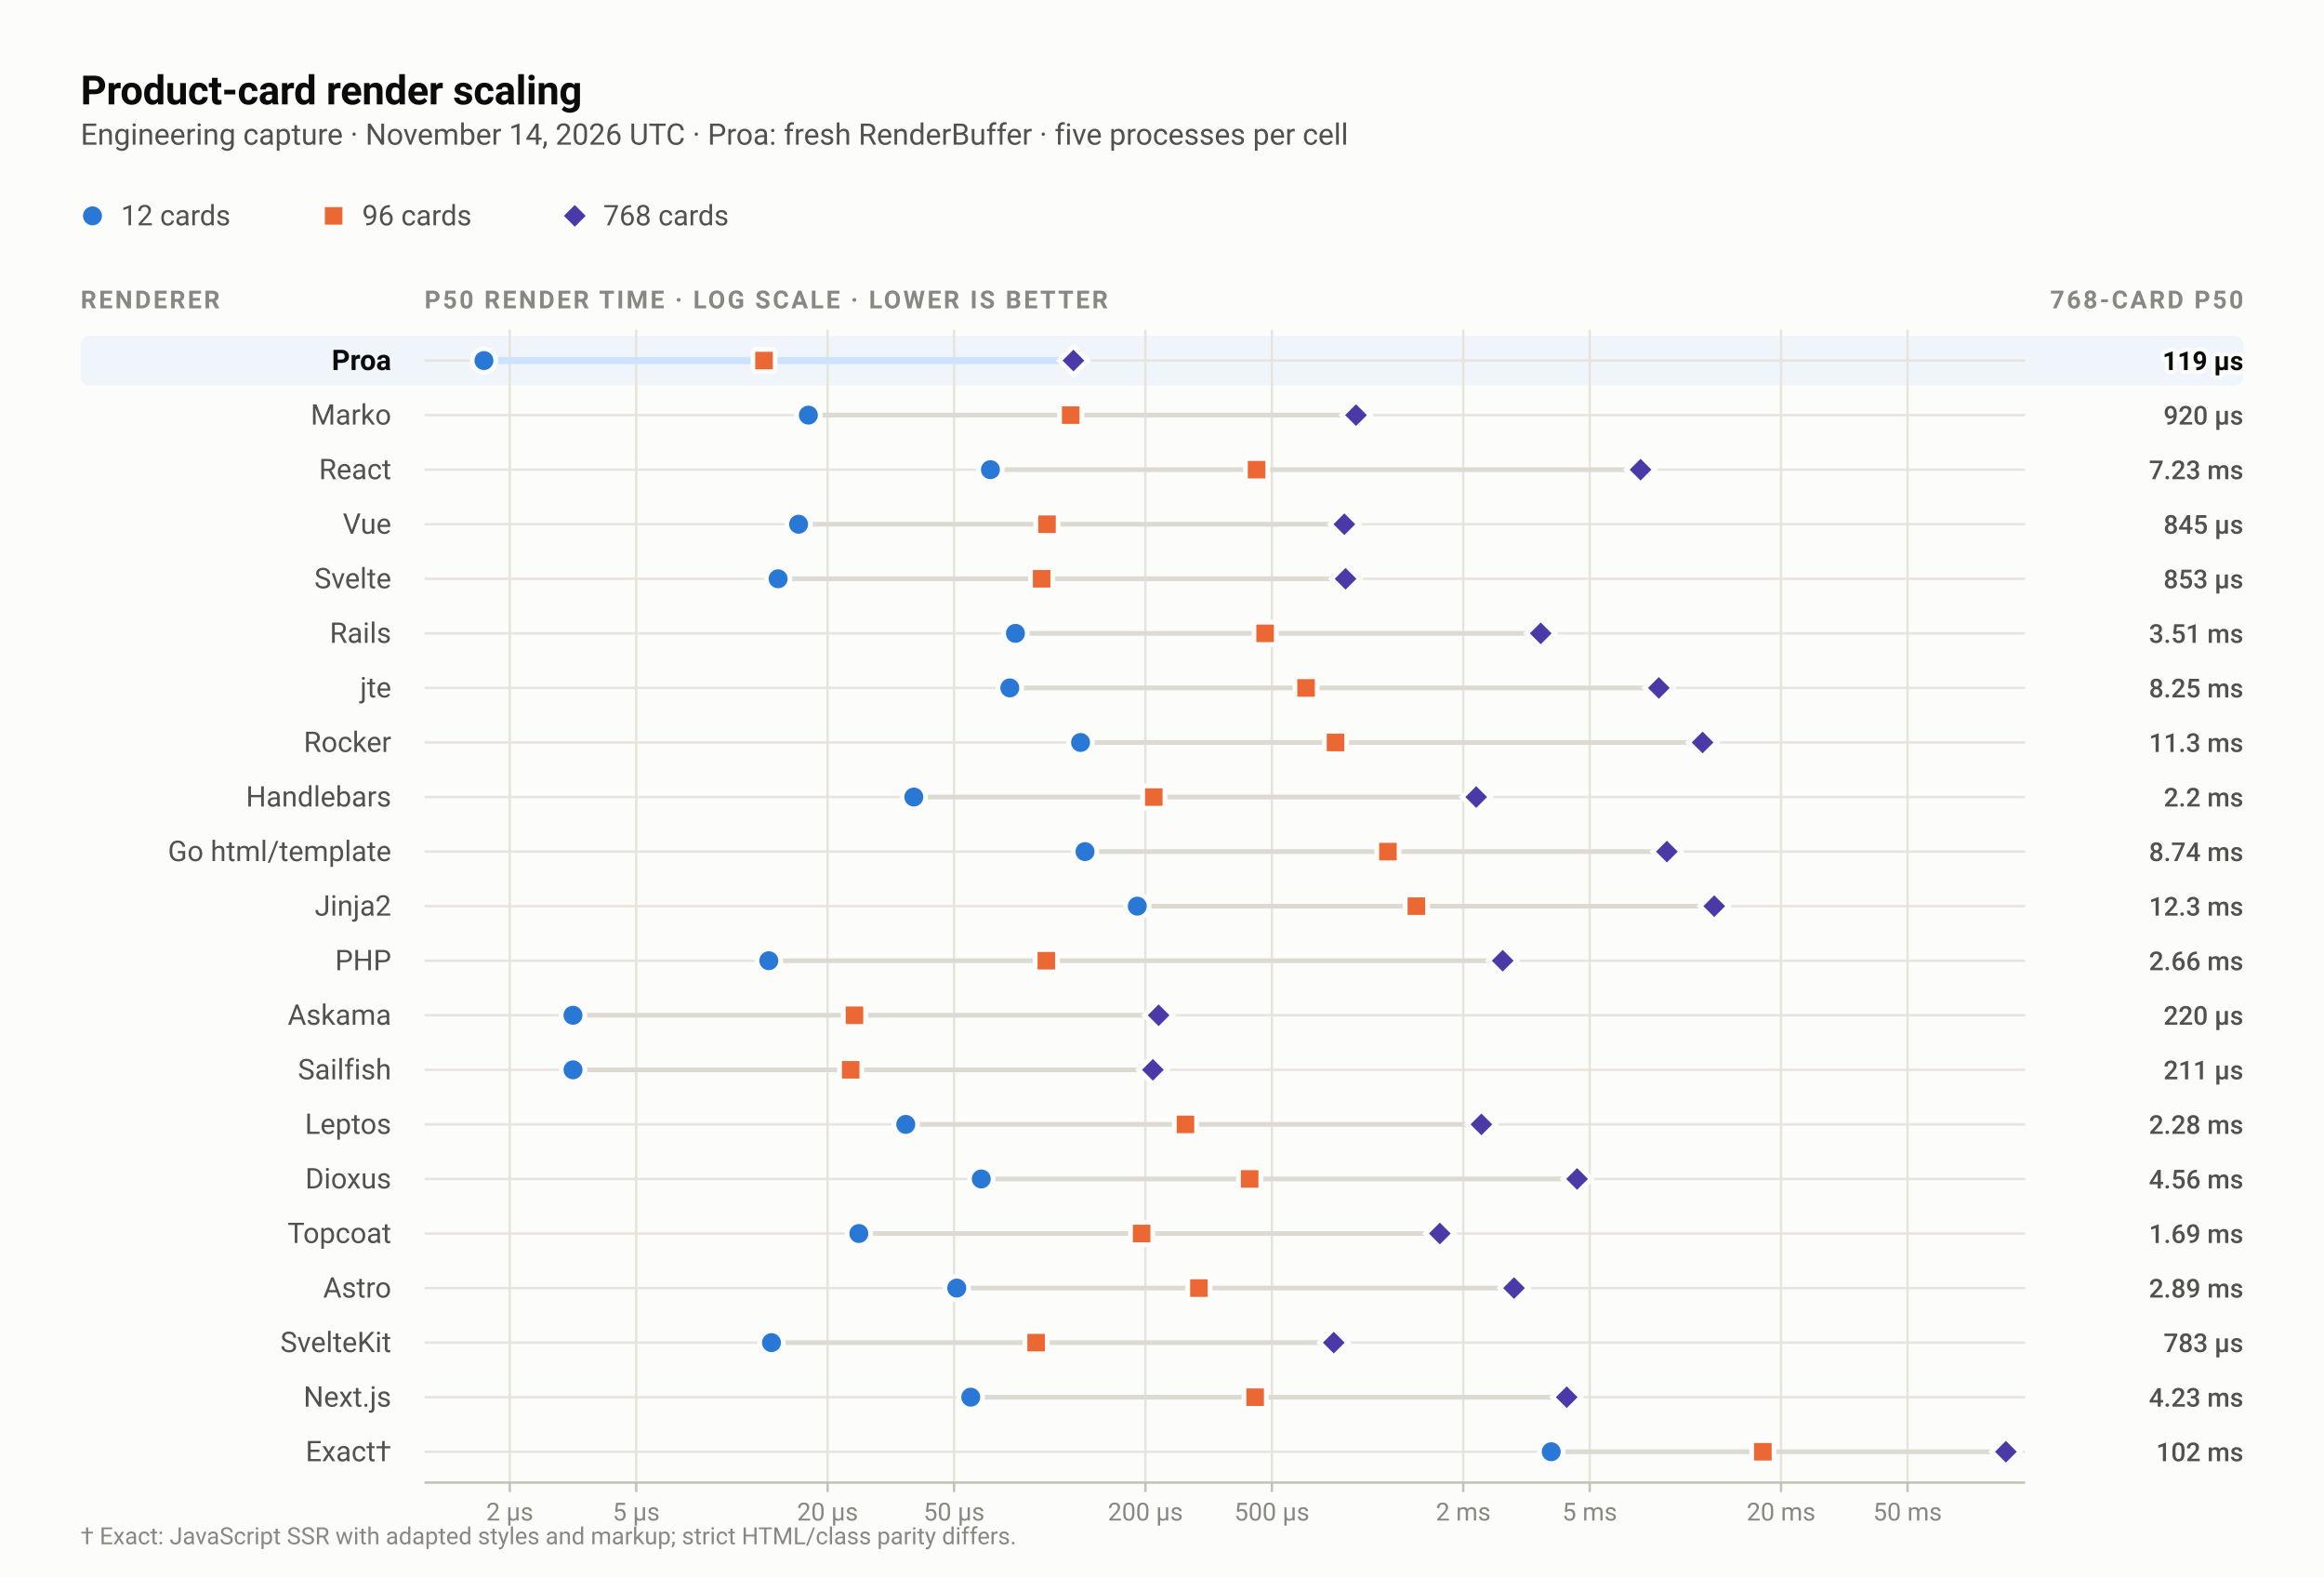
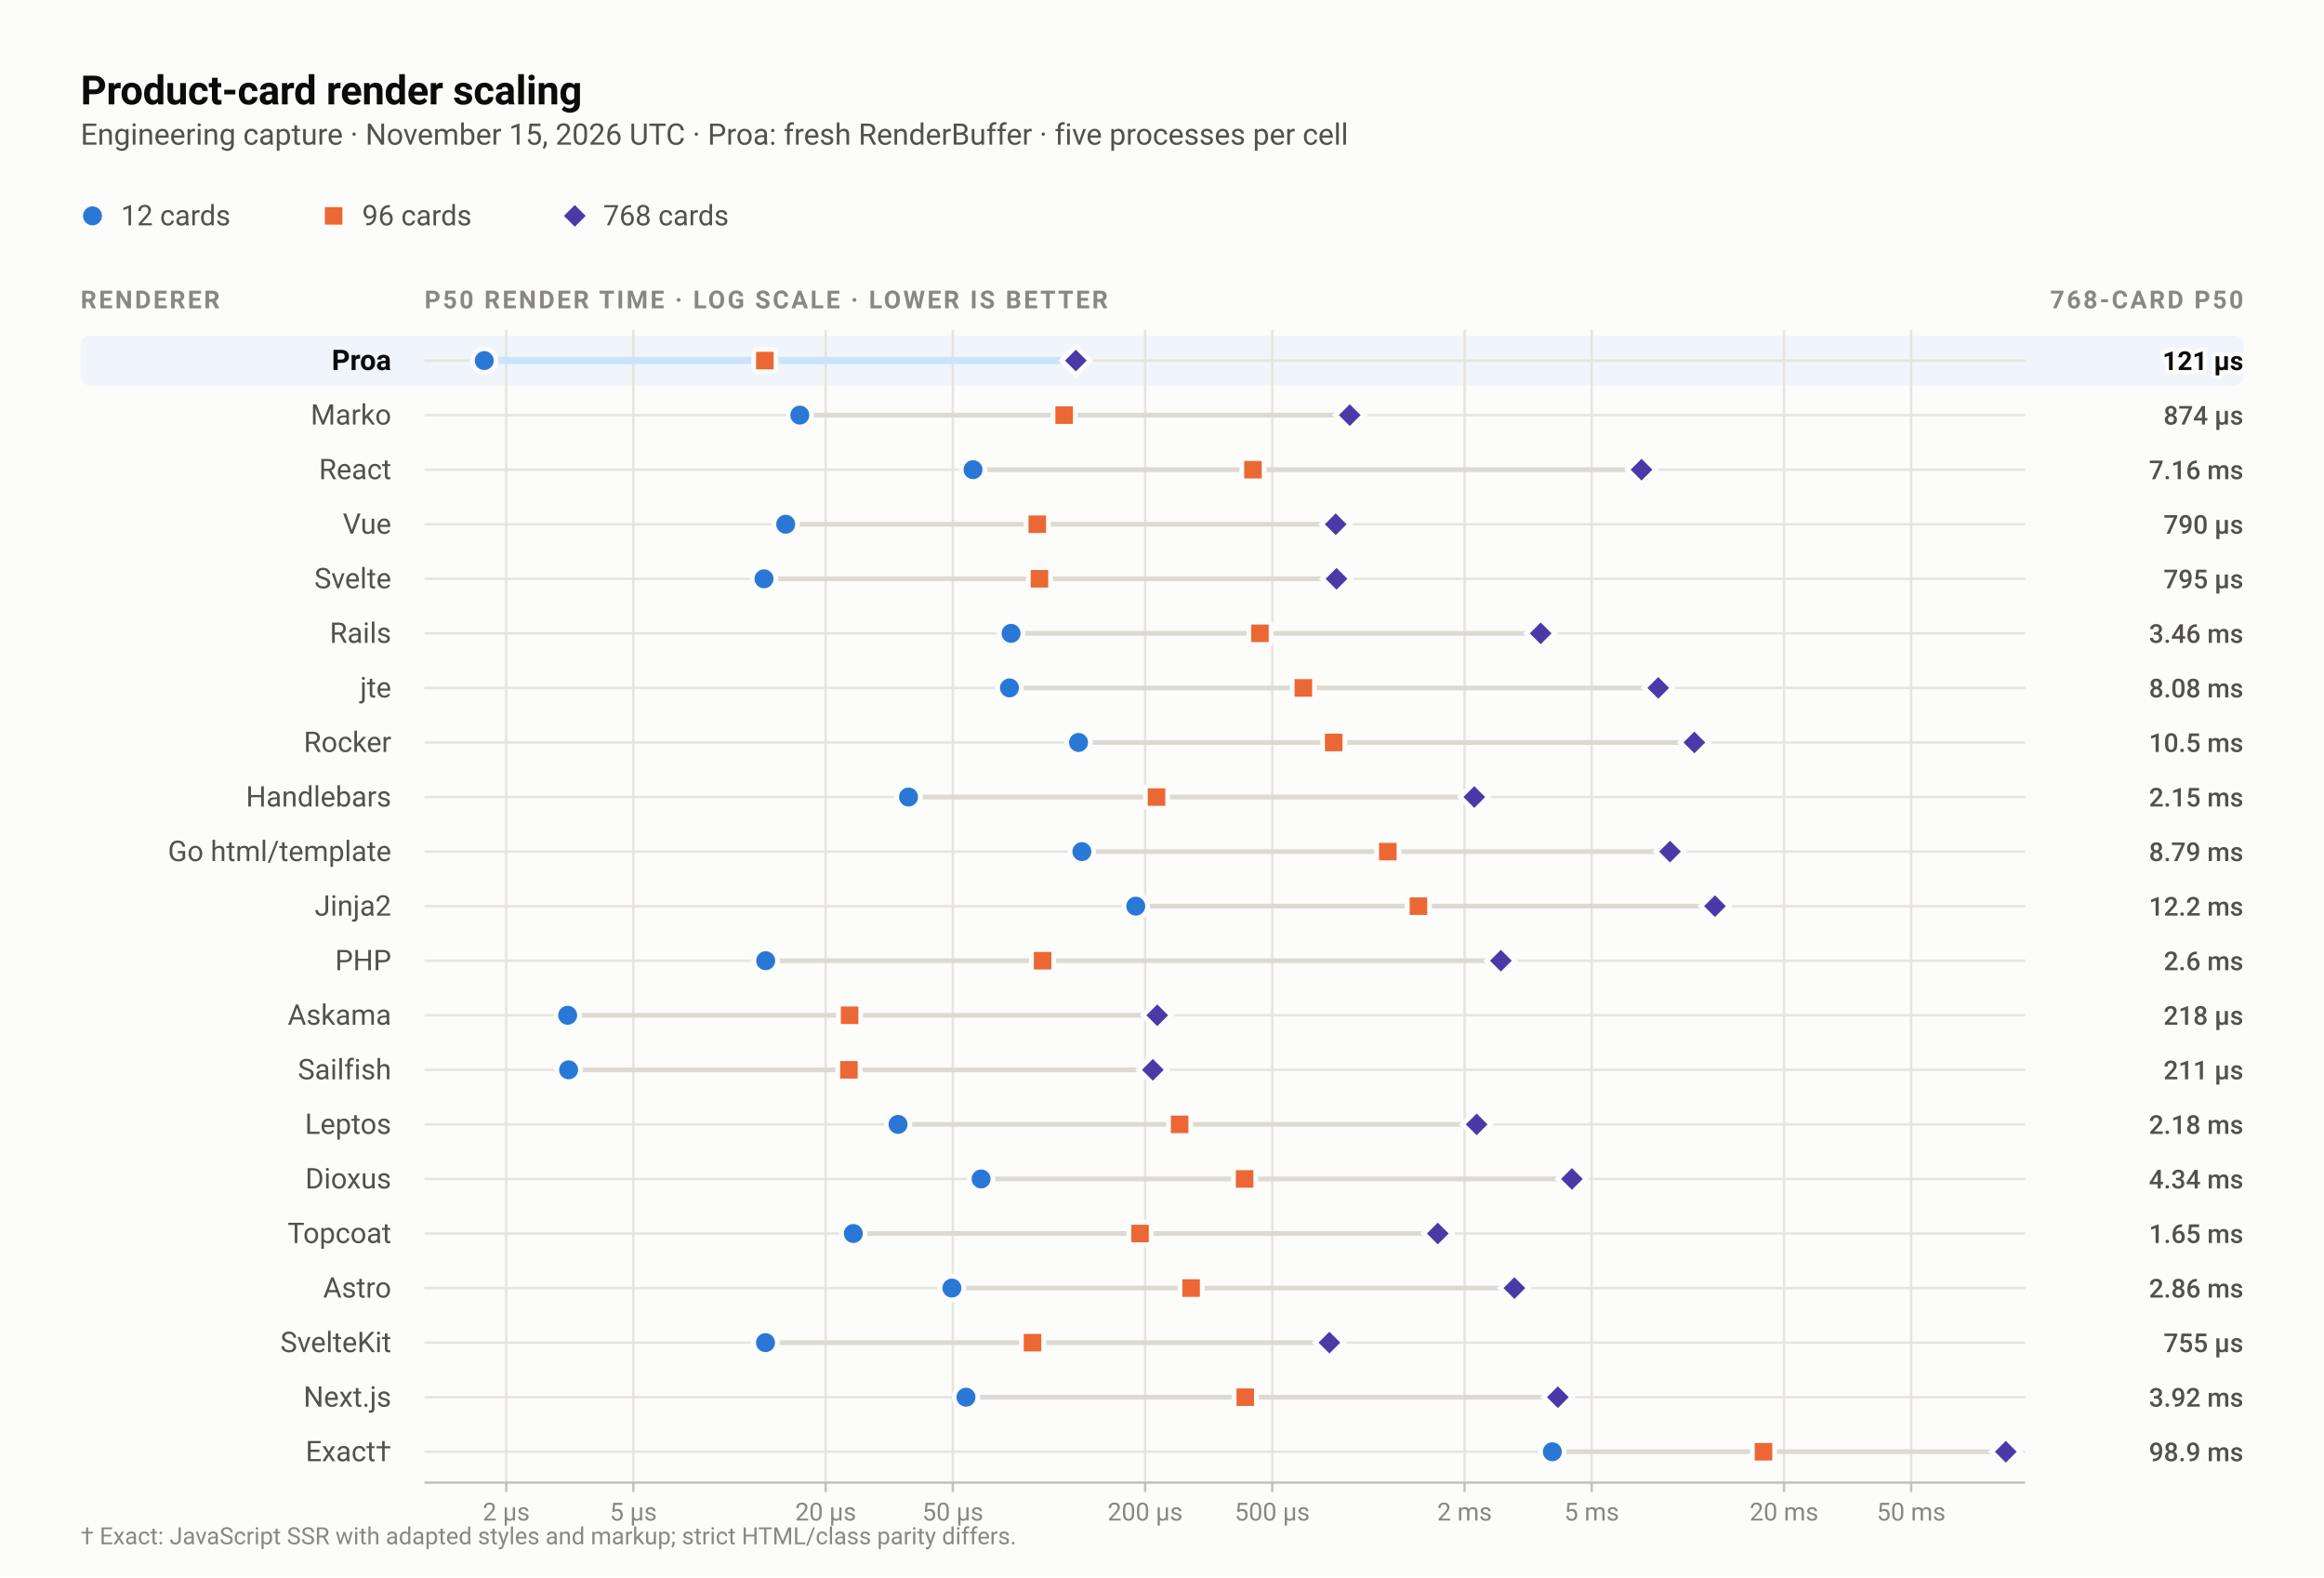
<svg xmlns="http://www.w3.org/2000/svg" width="980" height="665" viewBox="0 0 980 665" role="img" aria-labelledby="ttl dsc">
  <style>
  text { font-family: system-ui, -apple-system, "Segoe UI", Roboto, "Helvetica Neue", Arial, sans-serif; }
  .t   { font-size: 17px; font-weight: 600; fill: #0b0b0b; letter-spacing: -.005em; }
  .d   { font-size: 12.5px; font-weight: 400; fill: #52514e; }
  .eb  { font-size: 10.5px; font-weight: 600; fill: #898781; letter-spacing: .09em; }
  .cat { font-size: 12px; font-weight: 400; fill: #52514e; }
  .catb{ font-size: 12px; font-weight: 600; fill: #0b0b0b; }
  .lg  { font-size: 12px; font-weight: 400; fill: #52514e; }
  .tick{ font-size: 10.5px; font-weight: 400; fill: #898781; font-variant-numeric: tabular-nums; }
  .val { font-size: 11px; font-weight: 500; fill: #52514e; font-variant-numeric: tabular-nums;
         paint-order: stroke; stroke: #fcfcfb; stroke-width: 3.5px; stroke-linejoin: round; }
  .valb{ font-size: 11px; font-weight: 600; fill: #0b0b0b; font-variant-numeric: tabular-nums;
         paint-order: stroke; stroke: #fcfcfb; stroke-width: 3.5px; stroke-linejoin: round; }
  .valw{ font-size: 11px; font-weight: 600; fill: #fcfcfb; font-variant-numeric: tabular-nums; }
  .note{ font-size: 10px; font-weight: 400; fill: #898781; }
  .mono{ font-family: ui-monospace, SFMono-Regular, "SF Mono", Menlo, Consolas, monospace; }
  .end { text-anchor: end; }
  .mid { text-anchor: middle; }
</style>
  <rect width="980" height="665" fill="#fcfcfb" />
  <text x="34" y="44" class="t">Product-card render scaling</text>
-   <text x="34" y="61" class="d">Engineering capture · November 14, 2026 UTC · Proa: fresh RenderBuffer · five processes per cell</text>
+   <text x="34" y="61" class="d">Engineering capture · November 15, 2026 UTC · Proa: fresh RenderBuffer · five processes per cell</text>
  <circle cx="39" cy="91" r="5" fill="#2a78d6" stroke="#fcfcfb" stroke-width="2" />
  <text x="51" y="95" class="lg">12 cards</text>
  <rect x="135.99" y="86.3" width="9.4" height="9.4" rx="1.2" fill="#eb6834" stroke="#fcfcfb" stroke-width="2" />
  <text x="152.69" y="95" class="lg">96 cards</text>
  <path d="M242.38 85L248.38 91L242.38 97L236.38 91Z" fill="#4a3aa7" stroke="#fcfcfb" stroke-width="2" />
  <text x="254.38" y="95" class="lg">768 cards</text>
  <text x="34" y="130" class="eb">RENDERER</text>
  <text x="179" y="130" class="eb">P50 RENDER TIME · LOG SCALE · LOWER IS BETTER</text>
  <text x="946" y="130" class="eb end" text-anchor="end">768-CARD P50</text>
  <rect x="34" y="141.5" width="912" height="21" rx="4" fill="#cde2fb" opacity=".28" />
  <g text-anchor="middle">
-     <path d="M214.95 139L214.95 625" stroke="#e6e4dc" stroke-width="1" />
-     <path d="M214.95 625L214.95 629" stroke="#c3c2b7" stroke-width="1" />
-     <text x="214.95" y="641" class="tick mid">2 µs</text>
-     <path d="M268.29 139L268.29 625" stroke="#e6e4dc" stroke-width="1" />
-     <path d="M268.29 625L268.29 629" stroke="#c3c2b7" stroke-width="1" />
-     <text x="268.29" y="641" class="tick mid">5 µs</text>
-     <path d="M348.98 139L348.98 625" stroke="#e6e4dc" stroke-width="1" />
-     <path d="M348.98 625L348.98 629" stroke="#c3c2b7" stroke-width="1" />
-     <text x="348.98" y="641" class="tick mid">20 µs</text>
-     <path d="M402.31 139L402.31 625" stroke="#e6e4dc" stroke-width="1" />
-     <path d="M402.31 625L402.31 629" stroke="#c3c2b7" stroke-width="1" />
-     <text x="402.31" y="641" class="tick mid">50 µs</text>
-     <path d="M483 139L483 625" stroke="#e6e4dc" stroke-width="1" />
-     <path d="M483 625L483 629" stroke="#c3c2b7" stroke-width="1" />
-     <text x="483" y="641" class="tick mid">200 µs</text>
-     <path d="M536.34 139L536.34 625" stroke="#e6e4dc" stroke-width="1" />
-     <path d="M536.34 625L536.34 629" stroke="#c3c2b7" stroke-width="1" />
-     <text x="536.34" y="641" class="tick mid">500 µs</text>
-     <path d="M617.03 139L617.03 625" stroke="#e6e4dc" stroke-width="1" />
-     <path d="M617.03 625L617.03 629" stroke="#c3c2b7" stroke-width="1" />
-     <text x="617.03" y="641" class="tick mid">2 ms</text>
-     <path d="M670.36 139L670.36 625" stroke="#e6e4dc" stroke-width="1" />
-     <path d="M670.36 625L670.36 629" stroke="#c3c2b7" stroke-width="1" />
-     <text x="670.36" y="641" class="tick mid">5 ms</text>
-     <path d="M751.05 139L751.05 625" stroke="#e6e4dc" stroke-width="1" />
-     <path d="M751.05 625L751.05 629" stroke="#c3c2b7" stroke-width="1" />
-     <text x="751.05" y="641" class="tick mid">20 ms</text>
-     <path d="M804.39 139L804.39 625" stroke="#e6e4dc" stroke-width="1" />
-     <path d="M804.39 625L804.39 629" stroke="#c3c2b7" stroke-width="1" />
-     <text x="804.39" y="641" class="tick mid">50 ms</text>
+     <path d="M213.47 139L213.47 625" stroke="#e6e4dc" stroke-width="1" />
+     <path d="M213.47 625L213.47 629" stroke="#c3c2b7" stroke-width="1" />
+     <text x="213.47" y="641" class="tick mid">2 µs</text>
+     <path d="M267.08 139L267.08 625" stroke="#e6e4dc" stroke-width="1" />
+     <path d="M267.08 625L267.08 629" stroke="#c3c2b7" stroke-width="1" />
+     <text x="267.08" y="641" class="tick mid">5 µs</text>
+     <path d="M348.18 139L348.18 625" stroke="#e6e4dc" stroke-width="1" />
+     <path d="M348.18 625L348.18 629" stroke="#c3c2b7" stroke-width="1" />
+     <text x="348.18" y="641" class="tick mid">20 µs</text>
+     <path d="M401.78 139L401.78 625" stroke="#e6e4dc" stroke-width="1" />
+     <path d="M401.78 625L401.78 629" stroke="#c3c2b7" stroke-width="1" />
+     <text x="401.78" y="641" class="tick mid">50 µs</text>
+     <path d="M482.89 139L482.89 625" stroke="#e6e4dc" stroke-width="1" />
+     <path d="M482.89 625L482.89 629" stroke="#c3c2b7" stroke-width="1" />
+     <text x="482.89" y="641" class="tick mid">200 µs</text>
+     <path d="M536.49 139L536.49 625" stroke="#e6e4dc" stroke-width="1" />
+     <path d="M536.49 625L536.49 629" stroke="#c3c2b7" stroke-width="1" />
+     <text x="536.49" y="641" class="tick mid">500 µs</text>
+     <path d="M617.59 139L617.59 625" stroke="#e6e4dc" stroke-width="1" />
+     <path d="M617.59 625L617.59 629" stroke="#c3c2b7" stroke-width="1" />
+     <text x="617.59" y="641" class="tick mid">2 ms</text>
+     <path d="M671.2 139L671.2 625" stroke="#e6e4dc" stroke-width="1" />
+     <path d="M671.2 625L671.2 629" stroke="#c3c2b7" stroke-width="1" />
+     <text x="671.2" y="641" class="tick mid">5 ms</text>
+     <path d="M752.3 139L752.3 625" stroke="#e6e4dc" stroke-width="1" />
+     <path d="M752.3 625L752.3 629" stroke="#c3c2b7" stroke-width="1" />
+     <text x="752.3" y="641" class="tick mid">20 ms</text>
+     <path d="M805.91 139L805.91 625" stroke="#e6e4dc" stroke-width="1" />
+     <path d="M805.91 625L805.91 629" stroke="#c3c2b7" stroke-width="1" />
+     <text x="805.91" y="641" class="tick mid">50 ms</text>
    <path d="M179 625L854 625" stroke="#c3c2b7" stroke-width="1" />
  </g>
  <path d="M179 152L854 152" stroke="#e6e4dc" stroke-width="1" />
-   <path d="M204.07 152L452.65 152" stroke="#cde2fb" stroke-width="3" />
+   <path d="M204.2 152L453.67 152" stroke="#cde2fb" stroke-width="3" />
  <text x="165" y="156" class="catb end" text-anchor="end">Proa</text>
-   <circle cx="204.07" cy="152" r="5" fill="#2a78d6" stroke="#fcfcfb" stroke-width="2" />
-   <rect x="317.47" y="147.3" width="9.4" height="9.4" rx="1.2" fill="#eb6834" stroke="#fcfcfb" stroke-width="2" />
-   <path d="M452.65 146L458.65 152L452.65 158L446.65 152Z" fill="#4a3aa7" stroke="#fcfcfb" stroke-width="2" />
-   <text x="946" y="156" class="valb end" text-anchor="end">119 µs</text>
+   <circle cx="204.2" cy="152" r="5" fill="#2a78d6" stroke="#fcfcfb" stroke-width="2" />
+   <rect x="317.83" y="147.3" width="9.4" height="9.4" rx="1.2" fill="#eb6834" stroke="#fcfcfb" stroke-width="2" />
+   <path d="M453.67 146L459.67 152L453.67 158L447.67 152Z" fill="#4a3aa7" stroke="#fcfcfb" stroke-width="2" />
+   <text x="946" y="156" class="valb end" text-anchor="end">121 µs</text>
  <path d="M179 175L854 175" stroke="#e6e4dc" stroke-width="1" />
-   <path d="M340.88 175L571.82 175" stroke="#dcdad2" stroke-width="2" />
+   <path d="M337.27 175L569.17 175" stroke="#dcdad2" stroke-width="2" />
  <text x="165" y="179" class="cat end" text-anchor="end">Marko</text>
-   <circle cx="340.88" cy="175" r="5" fill="#2a78d6" stroke="#fcfcfb" stroke-width="2" />
-   <rect x="446.81" y="170.3" width="9.4" height="9.4" rx="1.2" fill="#eb6834" stroke="#fcfcfb" stroke-width="2" />
-   <path d="M571.82 169L577.82 175L571.82 181L565.82 175Z" fill="#4a3aa7" stroke="#fcfcfb" stroke-width="2" />
-   <text x="946" y="179" class="val end" text-anchor="end">920 µs</text>
+   <circle cx="337.27" cy="175" r="5" fill="#2a78d6" stroke="#fcfcfb" stroke-width="2" />
+   <rect x="444.04" y="170.3" width="9.4" height="9.4" rx="1.2" fill="#eb6834" stroke="#fcfcfb" stroke-width="2" />
+   <path d="M569.17 169L575.17 175L569.17 181L563.17 175Z" fill="#4a3aa7" stroke="#fcfcfb" stroke-width="2" />
+   <text x="946" y="179" class="val end" text-anchor="end">874 µs</text>
  <path d="M179 198L854 198" stroke="#e6e4dc" stroke-width="1" />
-   <path d="M417.65 198L691.8 198" stroke="#dcdad2" stroke-width="2" />
+   <path d="M410.32 198L692.21 198" stroke="#dcdad2" stroke-width="2" />
  <text x="165" y="202" class="cat end" text-anchor="end">React</text>
-   <circle cx="417.65" cy="198" r="5" fill="#2a78d6" stroke="#fcfcfb" stroke-width="2" />
-   <rect x="525.19" y="193.3" width="9.4" height="9.4" rx="1.2" fill="#eb6834" stroke="#fcfcfb" stroke-width="2" />
-   <path d="M691.8 192L697.8 198L691.8 204L685.8 198Z" fill="#4a3aa7" stroke="#fcfcfb" stroke-width="2" />
-   <text x="946" y="202" class="val end" text-anchor="end">7.23 ms</text>
+   <circle cx="410.32" cy="198" r="5" fill="#2a78d6" stroke="#fcfcfb" stroke-width="2" />
+   <rect x="523.66" y="193.3" width="9.4" height="9.4" rx="1.2" fill="#eb6834" stroke="#fcfcfb" stroke-width="2" />
+   <path d="M692.21 192L698.21 198L692.21 204L686.21 198Z" fill="#4a3aa7" stroke="#fcfcfb" stroke-width="2" />
+   <text x="946" y="202" class="val end" text-anchor="end">7.16 ms</text>
  <path d="M179 221L854 221" stroke="#e6e4dc" stroke-width="1" />
-   <path d="M336.76 221L566.9 221" stroke="#dcdad2" stroke-width="2" />
+   <path d="M331.32 221L563.25 221" stroke="#dcdad2" stroke-width="2" />
  <text x="165" y="225" class="cat end" text-anchor="end">Vue</text>
-   <circle cx="336.76" cy="221" r="5" fill="#2a78d6" stroke="#fcfcfb" stroke-width="2" />
-   <rect x="436.81" y="216.3" width="9.4" height="9.4" rx="1.2" fill="#eb6834" stroke="#fcfcfb" stroke-width="2" />
-   <path d="M566.9 215L572.9 221L566.9 227L560.9 221Z" fill="#4a3aa7" stroke="#fcfcfb" stroke-width="2" />
-   <text x="946" y="225" class="val end" text-anchor="end">845 µs</text>
+   <circle cx="331.32" cy="221" r="5" fill="#2a78d6" stroke="#fcfcfb" stroke-width="2" />
+   <rect x="432.71" y="216.3" width="9.4" height="9.4" rx="1.2" fill="#eb6834" stroke="#fcfcfb" stroke-width="2" />
+   <path d="M563.25 215L569.25 221L563.25 227L557.25 221Z" fill="#4a3aa7" stroke="#fcfcfb" stroke-width="2" />
+   <text x="946" y="225" class="val end" text-anchor="end">790 µs</text>
  <path d="M179 244L854 244" stroke="#e6e4dc" stroke-width="1" />
-   <path d="M328.12 244L567.4 244" stroke="#dcdad2" stroke-width="2" />
+   <path d="M322.17 244L563.58 244" stroke="#dcdad2" stroke-width="2" />
  <text x="165" y="248" class="cat end" text-anchor="end">Svelte</text>
-   <circle cx="328.12" cy="244" r="5" fill="#2a78d6" stroke="#fcfcfb" stroke-width="2" />
-   <rect x="434.54" y="239.3" width="9.4" height="9.4" rx="1.2" fill="#eb6834" stroke="#fcfcfb" stroke-width="2" />
-   <path d="M567.4 238L573.4 244L567.4 250L561.4 244Z" fill="#4a3aa7" stroke="#fcfcfb" stroke-width="2" />
-   <text x="946" y="248" class="val end" text-anchor="end">853 µs</text>
+   <circle cx="322.17" cy="244" r="5" fill="#2a78d6" stroke="#fcfcfb" stroke-width="2" />
+   <rect x="433.63" y="239.3" width="9.4" height="9.4" rx="1.2" fill="#eb6834" stroke="#fcfcfb" stroke-width="2" />
+   <path d="M563.58 238L569.58 244L563.58 250L557.58 244Z" fill="#4a3aa7" stroke="#fcfcfb" stroke-width="2" />
+   <text x="946" y="248" class="val end" text-anchor="end">795 µs</text>
  <path d="M179 267L854 267" stroke="#e6e4dc" stroke-width="1" />
-   <path d="M428.2 267L649.7 267" stroke="#dcdad2" stroke-width="2" />
+   <path d="M426.35 267L649.69 267" stroke="#dcdad2" stroke-width="2" />
  <text x="165" y="271" class="cat end" text-anchor="end">Rails</text>
-   <circle cx="428.2" cy="267" r="5" fill="#2a78d6" stroke="#fcfcfb" stroke-width="2" />
-   <rect x="528.78" y="262.3" width="9.4" height="9.4" rx="1.2" fill="#eb6834" stroke="#fcfcfb" stroke-width="2" />
-   <path d="M649.7 261L655.7 267L649.7 273L643.7 267Z" fill="#4a3aa7" stroke="#fcfcfb" stroke-width="2" />
-   <text x="946" y="271" class="val end" text-anchor="end">3.51 ms</text>
+   <circle cx="426.35" cy="267" r="5" fill="#2a78d6" stroke="#fcfcfb" stroke-width="2" />
+   <rect x="526.6" y="262.3" width="9.4" height="9.4" rx="1.2" fill="#eb6834" stroke="#fcfcfb" stroke-width="2" />
+   <path d="M649.69 261L655.69 267L649.69 273L643.69 267Z" fill="#4a3aa7" stroke="#fcfcfb" stroke-width="2" />
+   <text x="946" y="271" class="val end" text-anchor="end">3.46 ms</text>
  <path d="M179 290L854 290" stroke="#e6e4dc" stroke-width="1" />
-   <path d="M425.82 290L699.51 290" stroke="#dcdad2" stroke-width="2" />
+   <path d="M425.68 290L699.26 290" stroke="#dcdad2" stroke-width="2" />
  <text x="165" y="294" class="cat end" text-anchor="end">jte</text>
-   <circle cx="425.82" cy="290" r="5" fill="#2a78d6" stroke="#fcfcfb" stroke-width="2" />
-   <rect x="546.05" y="285.3" width="9.4" height="9.4" rx="1.2" fill="#eb6834" stroke="#fcfcfb" stroke-width="2" />
-   <path d="M699.51 284L705.51 290L699.51 296L693.51 290Z" fill="#4a3aa7" stroke="#fcfcfb" stroke-width="2" />
-   <text x="946" y="294" class="val end" text-anchor="end">8.25 ms</text>
+   <circle cx="425.68" cy="290" r="5" fill="#2a78d6" stroke="#fcfcfb" stroke-width="2" />
+   <rect x="544.91" y="285.3" width="9.4" height="9.4" rx="1.2" fill="#eb6834" stroke="#fcfcfb" stroke-width="2" />
+   <path d="M699.26 284L705.26 290L699.26 296L693.26 290Z" fill="#4a3aa7" stroke="#fcfcfb" stroke-width="2" />
+   <text x="946" y="294" class="val end" text-anchor="end">8.08 ms</text>
  <path d="M179 313L854 313" stroke="#e6e4dc" stroke-width="1" />
-   <path d="M455.66 313L717.95 313" stroke="#dcdad2" stroke-width="2" />
+   <path d="M454.81 313L714.49 313" stroke="#dcdad2" stroke-width="2" />
  <text x="165" y="317" class="cat end" text-anchor="end">Rocker</text>
-   <circle cx="455.66" cy="313" r="5" fill="#2a78d6" stroke="#fcfcfb" stroke-width="2" />
-   <rect x="558.48" y="308.3" width="9.4" height="9.4" rx="1.2" fill="#eb6834" stroke="#fcfcfb" stroke-width="2" />
-   <path d="M717.95 307L723.95 313L717.95 319L711.95 313Z" fill="#4a3aa7" stroke="#fcfcfb" stroke-width="2" />
-   <text x="946" y="317" class="val end" text-anchor="end">11.3 ms</text>
+   <circle cx="454.81" cy="313" r="5" fill="#2a78d6" stroke="#fcfcfb" stroke-width="2" />
+   <rect x="557.71" y="308.3" width="9.4" height="9.4" rx="1.2" fill="#eb6834" stroke="#fcfcfb" stroke-width="2" />
+   <path d="M714.49 307L720.49 313L714.49 319L708.49 313Z" fill="#4a3aa7" stroke="#fcfcfb" stroke-width="2" />
+   <text x="946" y="317" class="val end" text-anchor="end">10.5 ms</text>
  <path d="M179 336L854 336" stroke="#e6e4dc" stroke-width="1" />
-   <path d="M385.35 336L622.5 336" stroke="#dcdad2" stroke-width="2" />
+   <path d="M383.12 336L621.69 336" stroke="#dcdad2" stroke-width="2" />
  <text x="165" y="340" class="cat end" text-anchor="end">Handlebars</text>
-   <circle cx="385.35" cy="336" r="5" fill="#2a78d6" stroke="#fcfcfb" stroke-width="2" />
-   <rect x="481.84" y="331.3" width="9.4" height="9.4" rx="1.2" fill="#eb6834" stroke="#fcfcfb" stroke-width="2" />
-   <path d="M622.5 330L628.5 336L622.5 342L616.5 336Z" fill="#4a3aa7" stroke="#fcfcfb" stroke-width="2" />
-   <text x="946" y="340" class="val end" text-anchor="end">2.2 ms</text>
+   <circle cx="383.12" cy="336" r="5" fill="#2a78d6" stroke="#fcfcfb" stroke-width="2" />
+   <rect x="482.99" y="331.3" width="9.4" height="9.4" rx="1.2" fill="#eb6834" stroke="#fcfcfb" stroke-width="2" />
+   <path d="M621.69 330L627.69 336L621.69 342L615.69 336Z" fill="#4a3aa7" stroke="#fcfcfb" stroke-width="2" />
+   <text x="946" y="340" class="val end" text-anchor="end">2.15 ms</text>
  <path d="M179 359L854 359" stroke="#e6e4dc" stroke-width="1" />
-   <path d="M457.54 359L702.9 359" stroke="#dcdad2" stroke-width="2" />
+   <path d="M456.21 359L704.22 359" stroke="#dcdad2" stroke-width="2" />
  <text x="165" y="363" class="cat end" text-anchor="end">Go html/template</text>
-   <circle cx="457.54" cy="359" r="5" fill="#2a78d6" stroke="#fcfcfb" stroke-width="2" />
-   <rect x="580.57" y="354.3" width="9.4" height="9.4" rx="1.2" fill="#eb6834" stroke="#fcfcfb" stroke-width="2" />
-   <path d="M702.9 353L708.9 359L702.9 365L696.9 359Z" fill="#4a3aa7" stroke="#fcfcfb" stroke-width="2" />
-   <text x="946" y="363" class="val end" text-anchor="end">8.74 ms</text>
+   <circle cx="456.21" cy="359" r="5" fill="#2a78d6" stroke="#fcfcfb" stroke-width="2" />
+   <rect x="580.52" y="354.3" width="9.4" height="9.4" rx="1.2" fill="#eb6834" stroke="#fcfcfb" stroke-width="2" />
+   <path d="M704.22 353L710.22 359L704.22 365L698.22 359Z" fill="#4a3aa7" stroke="#fcfcfb" stroke-width="2" />
+   <text x="946" y="363" class="val end" text-anchor="end">8.79 ms</text>
  <path d="M179 382L854 382" stroke="#e6e4dc" stroke-width="1" />
-   <path d="M479.58 382L722.87 382" stroke="#dcdad2" stroke-width="2" />
+   <path d="M478.94 382L723.17 382" stroke="#dcdad2" stroke-width="2" />
  <text x="165" y="386" class="cat end" text-anchor="end">Jinja2</text>
-   <circle cx="479.58" cy="382" r="5" fill="#2a78d6" stroke="#fcfcfb" stroke-width="2" />
-   <rect x="592.56" y="377.3" width="9.4" height="9.4" rx="1.2" fill="#eb6834" stroke="#fcfcfb" stroke-width="2" />
-   <path d="M722.87 376L728.87 382L722.87 388L716.87 382Z" fill="#4a3aa7" stroke="#fcfcfb" stroke-width="2" />
-   <text x="946" y="386" class="val end" text-anchor="end">12.3 ms</text>
+   <circle cx="478.94" cy="382" r="5" fill="#2a78d6" stroke="#fcfcfb" stroke-width="2" />
+   <rect x="593.43" y="377.3" width="9.4" height="9.4" rx="1.2" fill="#eb6834" stroke="#fcfcfb" stroke-width="2" />
+   <path d="M723.17 376L729.17 382L723.17 388L717.17 382Z" fill="#4a3aa7" stroke="#fcfcfb" stroke-width="2" />
+   <text x="946" y="386" class="val end" text-anchor="end">12.2 ms</text>
  <path d="M179 405L854 405" stroke="#e6e4dc" stroke-width="1" />
-   <path d="M324.2 405L633.67 405" stroke="#dcdad2" stroke-width="2" />
+   <path d="M322.88 405L632.9 405" stroke="#dcdad2" stroke-width="2" />
  <text x="165" y="409" class="cat end" text-anchor="end">PHP</text>
-   <circle cx="324.2" cy="405" r="5" fill="#2a78d6" stroke="#fcfcfb" stroke-width="2" />
-   <rect x="436.53" y="400.3" width="9.4" height="9.4" rx="1.2" fill="#eb6834" stroke="#fcfcfb" stroke-width="2" />
-   <path d="M633.67 399L639.67 405L633.67 411L627.67 405Z" fill="#4a3aa7" stroke="#fcfcfb" stroke-width="2" />
-   <text x="946" y="409" class="val end" text-anchor="end">2.66 ms</text>
+   <circle cx="322.88" cy="405" r="5" fill="#2a78d6" stroke="#fcfcfb" stroke-width="2" />
+   <rect x="434.95" y="400.3" width="9.4" height="9.4" rx="1.2" fill="#eb6834" stroke="#fcfcfb" stroke-width="2" />
+   <path d="M632.9 399L638.9 405L632.9 411L626.9 405Z" fill="#4a3aa7" stroke="#fcfcfb" stroke-width="2" />
+   <text x="946" y="409" class="val end" text-anchor="end">2.6 ms</text>
  <path d="M179 428L854 428" stroke="#e6e4dc" stroke-width="1" />
-   <path d="M241.62 428L488.57 428" stroke="#dcdad2" stroke-width="2" />
+   <path d="M239.37 428L488 428" stroke="#dcdad2" stroke-width="2" />
  <text x="165" y="432" class="cat end" text-anchor="end">Askama</text>
-   <circle cx="241.62" cy="428" r="5" fill="#2a78d6" stroke="#fcfcfb" stroke-width="2" />
-   <rect x="355.62" y="423.3" width="9.4" height="9.4" rx="1.2" fill="#eb6834" stroke="#fcfcfb" stroke-width="2" />
-   <path d="M488.57 422L494.57 428L488.57 434L482.57 428Z" fill="#4a3aa7" stroke="#fcfcfb" stroke-width="2" />
-   <text x="946" y="432" class="val end" text-anchor="end">220 µs</text>
+   <circle cx="239.37" cy="428" r="5" fill="#2a78d6" stroke="#fcfcfb" stroke-width="2" />
+   <rect x="353.57" y="423.3" width="9.4" height="9.4" rx="1.2" fill="#eb6834" stroke="#fcfcfb" stroke-width="2" />
+   <path d="M488 422L494 428L488 434L482 428Z" fill="#4a3aa7" stroke="#fcfcfb" stroke-width="2" />
+   <text x="946" y="432" class="val end" text-anchor="end">218 µs</text>
  <path d="M179 451L854 451" stroke="#e6e4dc" stroke-width="1" />
-   <path d="M241.64 451L486.15 451" stroke="#dcdad2" stroke-width="2" />
+   <path d="M239.77 451L486.13 451" stroke="#dcdad2" stroke-width="2" />
  <text x="165" y="455" class="cat end" text-anchor="end">Sailfish</text>
-   <circle cx="241.64" cy="451" r="5" fill="#2a78d6" stroke="#fcfcfb" stroke-width="2" />
-   <rect x="354.03" y="446.3" width="9.4" height="9.4" rx="1.2" fill="#eb6834" stroke="#fcfcfb" stroke-width="2" />
-   <path d="M486.15 445L492.15 451L486.15 457L480.15 451Z" fill="#4a3aa7" stroke="#fcfcfb" stroke-width="2" />
+   <circle cx="239.77" cy="451" r="5" fill="#2a78d6" stroke="#fcfcfb" stroke-width="2" />
+   <rect x="353.29" y="446.3" width="9.4" height="9.4" rx="1.2" fill="#eb6834" stroke="#fcfcfb" stroke-width="2" />
+   <path d="M486.13 445L492.13 451L486.13 457L480.13 451Z" fill="#4a3aa7" stroke="#fcfcfb" stroke-width="2" />
  <text x="946" y="455" class="val end" text-anchor="end">211 µs</text>
  <path d="M179 474L854 474" stroke="#e6e4dc" stroke-width="1" />
-   <path d="M381.95 474L624.68 474" stroke="#dcdad2" stroke-width="2" />
+   <path d="M378.69 474L622.69 474" stroke="#dcdad2" stroke-width="2" />
  <text x="165" y="478" class="cat end" text-anchor="end">Leptos</text>
-   <circle cx="381.95" cy="474" r="5" fill="#2a78d6" stroke="#fcfcfb" stroke-width="2" />
-   <rect x="495.19" y="469.3" width="9.4" height="9.4" rx="1.2" fill="#eb6834" stroke="#fcfcfb" stroke-width="2" />
-   <path d="M624.68 468L630.68 474L624.68 480L618.68 474Z" fill="#4a3aa7" stroke="#fcfcfb" stroke-width="2" />
-   <text x="946" y="478" class="val end" text-anchor="end">2.28 ms</text>
+   <circle cx="378.69" cy="474" r="5" fill="#2a78d6" stroke="#fcfcfb" stroke-width="2" />
+   <rect x="492.74" y="469.3" width="9.4" height="9.4" rx="1.2" fill="#eb6834" stroke="#fcfcfb" stroke-width="2" />
+   <path d="M622.69 468L628.69 474L622.69 480L616.69 474Z" fill="#4a3aa7" stroke="#fcfcfb" stroke-width="2" />
+   <text x="946" y="478" class="val end" text-anchor="end">2.18 ms</text>
  <path d="M179 497L854 497" stroke="#e6e4dc" stroke-width="1" />
-   <path d="M413.79 497L665.03 497" stroke="#dcdad2" stroke-width="2" />
+   <path d="M413.72 497L662.86 497" stroke="#dcdad2" stroke-width="2" />
  <text x="165" y="501" class="cat end" text-anchor="end">Dioxus</text>
-   <circle cx="413.79" cy="497" r="5" fill="#2a78d6" stroke="#fcfcfb" stroke-width="2" />
-   <rect x="522.26" y="492.3" width="9.4" height="9.4" rx="1.2" fill="#eb6834" stroke="#fcfcfb" stroke-width="2" />
-   <path d="M665.03 491L671.03 497L665.03 503L659.03 497Z" fill="#4a3aa7" stroke="#fcfcfb" stroke-width="2" />
-   <text x="946" y="501" class="val end" text-anchor="end">4.56 ms</text>
+   <circle cx="413.72" cy="497" r="5" fill="#2a78d6" stroke="#fcfcfb" stroke-width="2" />
+   <rect x="520.14" y="492.3" width="9.4" height="9.4" rx="1.2" fill="#eb6834" stroke="#fcfcfb" stroke-width="2" />
+   <path d="M662.86 491L668.86 497L662.86 503L656.86 497Z" fill="#4a3aa7" stroke="#fcfcfb" stroke-width="2" />
+   <text x="946" y="501" class="val end" text-anchor="end">4.34 ms</text>
  <path d="M179 520L854 520" stroke="#e6e4dc" stroke-width="1" />
-   <path d="M362.17 520L607.16 520" stroke="#dcdad2" stroke-width="2" />
+   <path d="M359.84 520L606.3 520" stroke="#dcdad2" stroke-width="2" />
  <text x="165" y="524" class="cat end" text-anchor="end">Topcoat</text>
-   <circle cx="362.17" cy="520" r="5" fill="#2a78d6" stroke="#fcfcfb" stroke-width="2" />
-   <rect x="476.72" y="515.3" width="9.4" height="9.4" rx="1.2" fill="#eb6834" stroke="#fcfcfb" stroke-width="2" />
-   <path d="M607.16 514L613.16 520L607.16 526L601.16 520Z" fill="#4a3aa7" stroke="#fcfcfb" stroke-width="2" />
-   <text x="946" y="524" class="val end" text-anchor="end">1.69 ms</text>
+   <circle cx="359.84" cy="520" r="5" fill="#2a78d6" stroke="#fcfcfb" stroke-width="2" />
+   <rect x="476.03" y="515.3" width="9.4" height="9.4" rx="1.2" fill="#eb6834" stroke="#fcfcfb" stroke-width="2" />
+   <path d="M606.3 514L612.3 520L606.3 526L600.3 520Z" fill="#4a3aa7" stroke="#fcfcfb" stroke-width="2" />
+   <text x="946" y="524" class="val end" text-anchor="end">1.65 ms</text>
  <path d="M179 543L854 543" stroke="#e6e4dc" stroke-width="1" />
-   <path d="M403.45 543L638.44 543" stroke="#dcdad2" stroke-width="2" />
+   <path d="M401.4 543L638.6 543" stroke="#dcdad2" stroke-width="2" />
  <text x="165" y="547" class="cat end" text-anchor="end">Astro</text>
-   <circle cx="403.45" cy="543" r="5" fill="#2a78d6" stroke="#fcfcfb" stroke-width="2" />
-   <rect x="500.86" y="538.3" width="9.4" height="9.4" rx="1.2" fill="#eb6834" stroke="#fcfcfb" stroke-width="2" />
-   <path d="M638.44 537L644.44 543L638.44 549L632.44 543Z" fill="#4a3aa7" stroke="#fcfcfb" stroke-width="2" />
-   <text x="946" y="547" class="val end" text-anchor="end">2.89 ms</text>
+   <circle cx="401.4" cy="543" r="5" fill="#2a78d6" stroke="#fcfcfb" stroke-width="2" />
+   <rect x="497.57" y="538.3" width="9.4" height="9.4" rx="1.2" fill="#eb6834" stroke="#fcfcfb" stroke-width="2" />
+   <path d="M638.6 537L644.6 543L638.6 549L632.6 543Z" fill="#4a3aa7" stroke="#fcfcfb" stroke-width="2" />
+   <text x="946" y="547" class="val end" text-anchor="end">2.86 ms</text>
  <path d="M179 566L854 566" stroke="#e6e4dc" stroke-width="1" />
-   <path d="M325.33 566L562.43 566" stroke="#dcdad2" stroke-width="2" />
+   <path d="M322.8 566L560.59 566" stroke="#dcdad2" stroke-width="2" />
  <text x="165" y="570" class="cat end" text-anchor="end">SvelteKit</text>
-   <circle cx="325.33" cy="566" r="5" fill="#2a78d6" stroke="#fcfcfb" stroke-width="2" />
-   <rect x="432.22" y="561.3" width="9.4" height="9.4" rx="1.2" fill="#eb6834" stroke="#fcfcfb" stroke-width="2" />
-   <path d="M562.43 560L568.43 566L562.43 572L556.43 566Z" fill="#4a3aa7" stroke="#fcfcfb" stroke-width="2" />
-   <text x="946" y="570" class="val end" text-anchor="end">783 µs</text>
+   <circle cx="322.8" cy="566" r="5" fill="#2a78d6" stroke="#fcfcfb" stroke-width="2" />
+   <rect x="430.7" y="561.3" width="9.4" height="9.4" rx="1.2" fill="#eb6834" stroke="#fcfcfb" stroke-width="2" />
+   <path d="M560.59 560L566.59 566L560.59 572L554.59 566Z" fill="#4a3aa7" stroke="#fcfcfb" stroke-width="2" />
+   <text x="946" y="570" class="val end" text-anchor="end">755 µs</text>
  <path d="M179 589L854 589" stroke="#e6e4dc" stroke-width="1" />
-   <path d="M409.36 589L660.66 589" stroke="#dcdad2" stroke-width="2" />
+   <path d="M407.35 589L656.93 589" stroke="#dcdad2" stroke-width="2" />
  <text x="165" y="593" class="cat end" text-anchor="end">Next.js</text>
-   <circle cx="409.36" cy="589" r="5" fill="#2a78d6" stroke="#fcfcfb" stroke-width="2" />
-   <rect x="524.58" y="584.3" width="9.4" height="9.4" rx="1.2" fill="#eb6834" stroke="#fcfcfb" stroke-width="2" />
-   <path d="M660.66 583L666.66 589L660.66 595L654.66 589Z" fill="#4a3aa7" stroke="#fcfcfb" stroke-width="2" />
-   <text x="946" y="593" class="val end" text-anchor="end">4.23 ms</text>
+   <circle cx="407.35" cy="589" r="5" fill="#2a78d6" stroke="#fcfcfb" stroke-width="2" />
+   <rect x="520.41" y="584.3" width="9.4" height="9.4" rx="1.2" fill="#eb6834" stroke="#fcfcfb" stroke-width="2" />
+   <path d="M656.93 583L662.93 589L656.93 595L650.93 589Z" fill="#4a3aa7" stroke="#fcfcfb" stroke-width="2" />
+   <text x="946" y="593" class="val end" text-anchor="end">3.92 ms</text>
  <path d="M179 612L854 612" stroke="#e6e4dc" stroke-width="1" />
-   <path d="M654.13 612L845.86 612" stroke="#dcdad2" stroke-width="2" />
+   <path d="M654.6 612L845.82 612" stroke="#dcdad2" stroke-width="2" />
  <text x="165" y="616" class="cat end" text-anchor="end">Exact†</text>
-   <circle cx="654.13" cy="612" r="5" fill="#2a78d6" stroke="#fcfcfb" stroke-width="2" />
-   <rect x="738.68" y="607.3" width="9.4" height="9.4" rx="1.2" fill="#eb6834" stroke="#fcfcfb" stroke-width="2" />
-   <path d="M845.86 606L851.86 612L845.86 618L839.86 612Z" fill="#4a3aa7" stroke="#fcfcfb" stroke-width="2" />
-   <text x="946" y="616" class="val end" text-anchor="end">102 ms</text>
+   <circle cx="654.6" cy="612" r="5" fill="#2a78d6" stroke="#fcfcfb" stroke-width="2" />
+   <rect x="738.94" y="607.3" width="9.4" height="9.4" rx="1.2" fill="#eb6834" stroke="#fcfcfb" stroke-width="2" />
+   <path d="M845.82 606L851.82 612L845.82 618L839.82 612Z" fill="#4a3aa7" stroke="#fcfcfb" stroke-width="2" />
+   <text x="946" y="616" class="val end" text-anchor="end">98.9 ms</text>
  <text x="34" y="651" class="note">† Exact: JavaScript SSR with adapted styles and markup; strict HTML/class parity differs.</text>
</svg>
